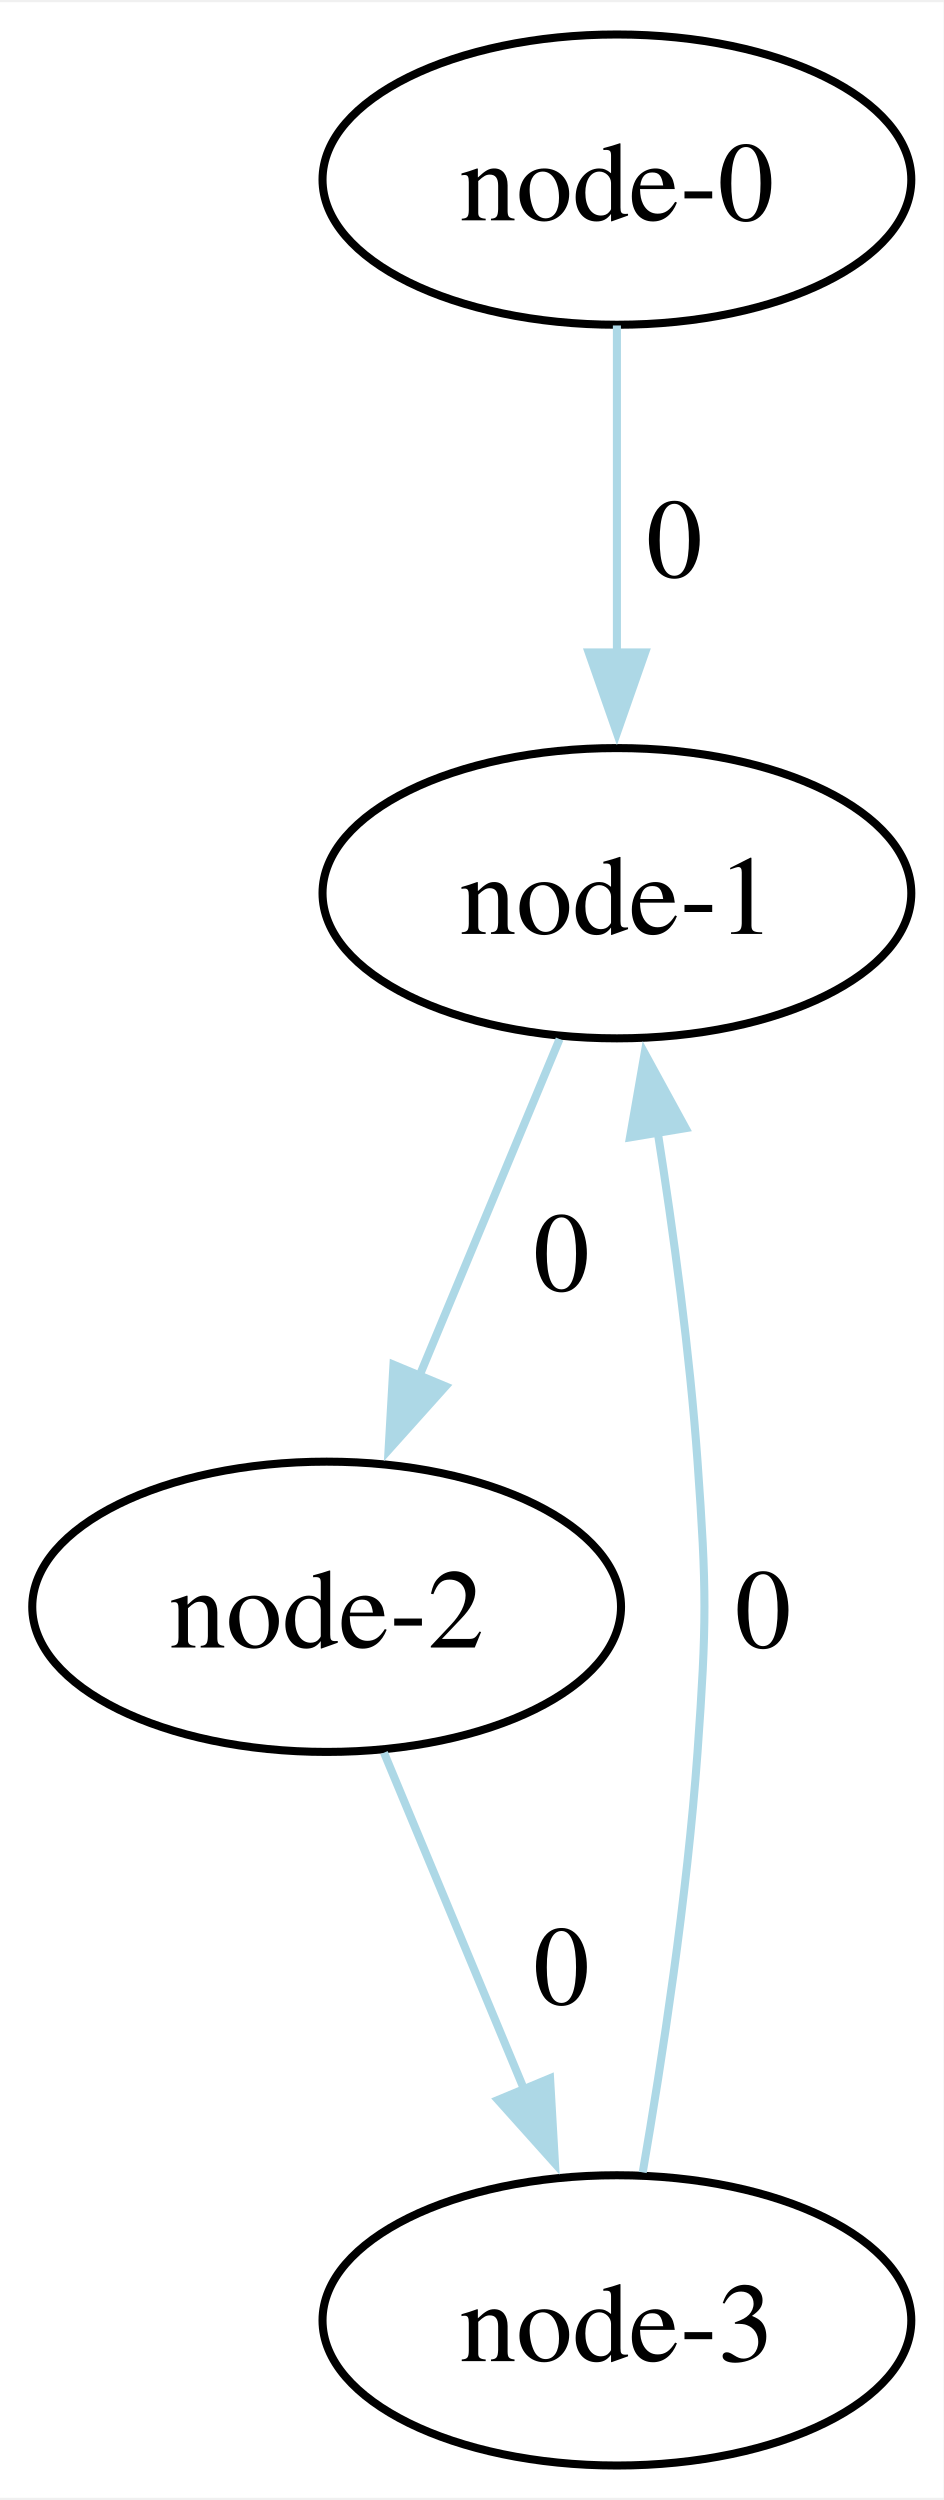
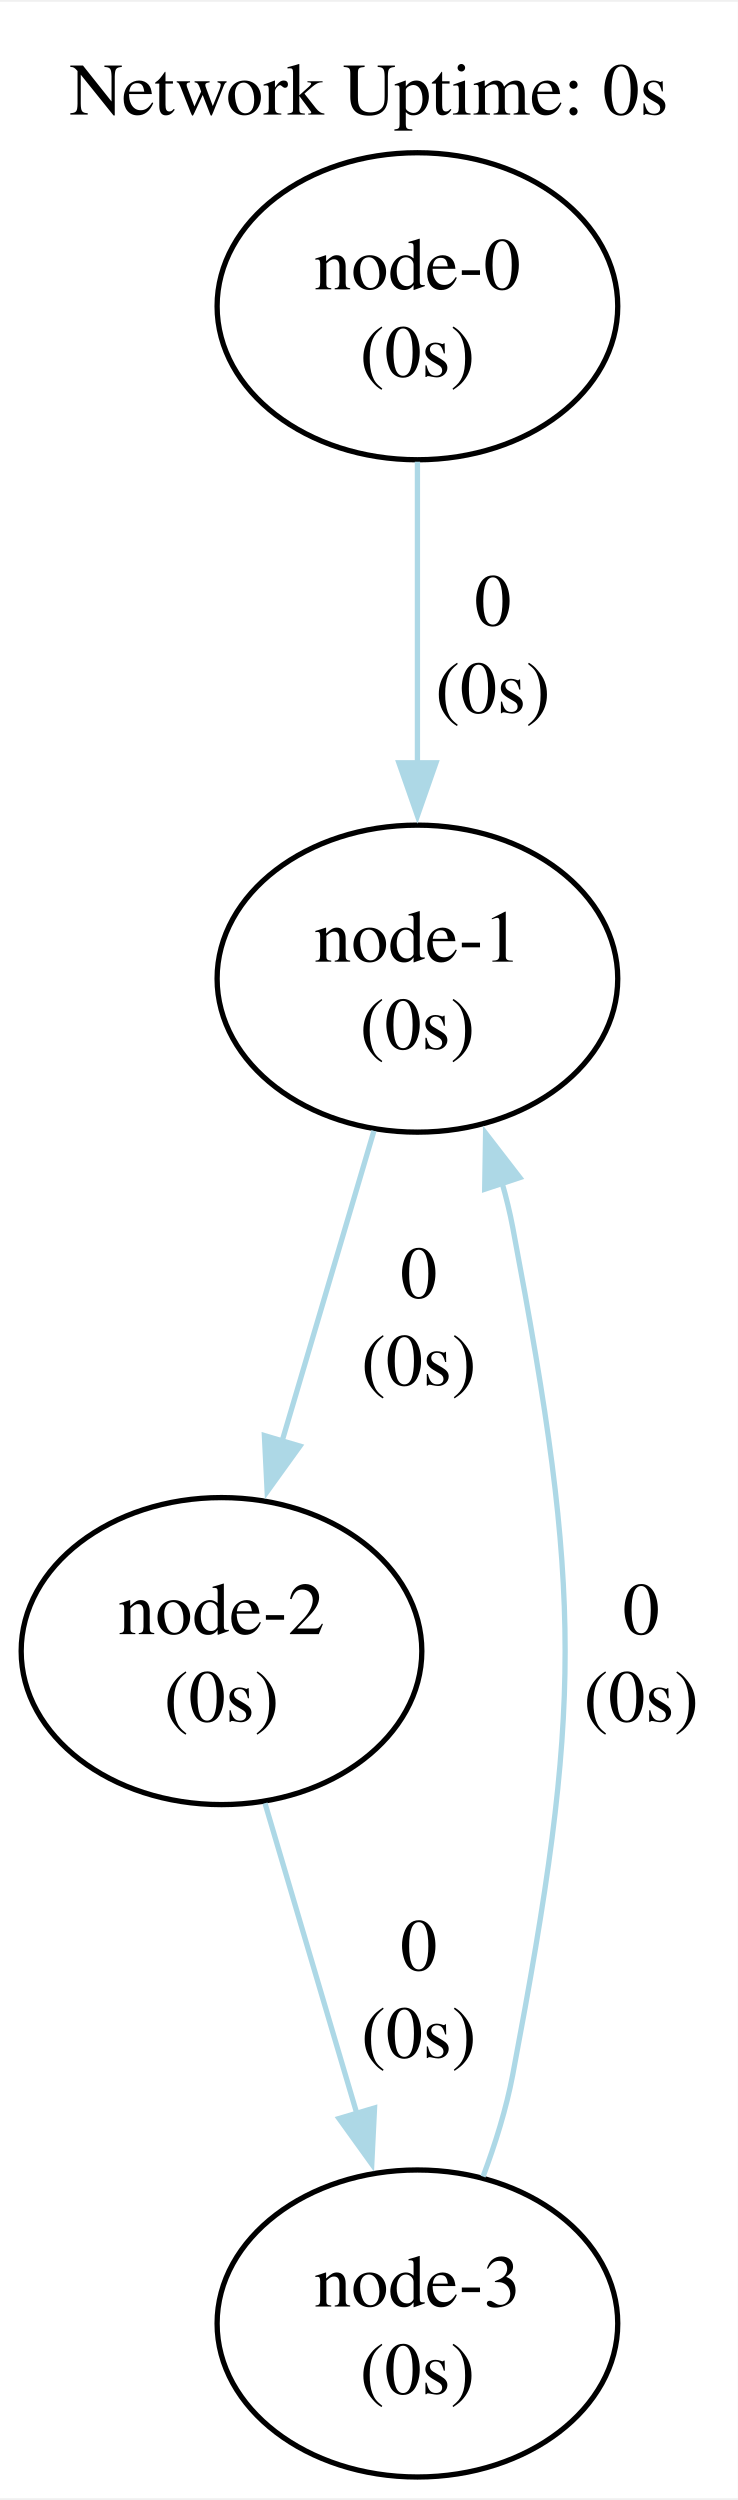
- <svg xmlns="http://www.w3.org/2000/svg" width="117pt" height="310pt" viewBox="0.00 0.00 117.02 309.50">
-   <g id="graph0" class="graph" transform="scale(1 1) rotate(0) translate(4 305.5)">
-     <polygon fill="white" stroke="none" points="-4,4 -4,-305.5 113.02,-305.5 113.02,4 -4,4" />
+ <svg xmlns="http://www.w3.org/2000/svg" width="139pt" height="471pt" viewBox="0.00 0.00 139.33 471.43">
+   <g id="graph0" class="graph" transform="scale(1 1) rotate(0) translate(4 467.43)">
+     <polygon fill="white" stroke="none" points="-4,4 -4,-467.43 135.33,-467.43 135.33,4 -4,4" />
+     <text text-anchor="middle" x="65.67" y="-446.13" font-family="Times,serif" font-size="14.00">Network Uptime: 0s</text>
    <g id="node1" class="node">
-       <ellipse fill="none" stroke="black" cx="72.51" cy="-283.5" rx="36.51" ry="18" />
-       <text text-anchor="middle" x="72.51" y="-278.45" font-family="Times,serif" font-size="14.00">node-0</text>
+       <ellipse fill="none" stroke="black" cx="74.83" cy="-409.94" rx="37.83" ry="28.99" />
+       <text text-anchor="middle" x="74.83" y="-413.14" font-family="Times,serif" font-size="14.00">node-0</text>
+       <text text-anchor="middle" x="74.83" y="-396.64" font-family="Times,serif" font-size="14.00">(0s)</text>
    </g>
    <g id="node2" class="node">
-       <ellipse fill="none" stroke="black" cx="72.51" cy="-195" rx="36.51" ry="18" />
-       <text text-anchor="middle" x="72.51" y="-189.95" font-family="Times,serif" font-size="14.00">node-1</text>
+       <ellipse fill="none" stroke="black" cx="74.83" cy="-282.96" rx="37.83" ry="28.99" />
+       <text text-anchor="middle" x="74.83" y="-286.16" font-family="Times,serif" font-size="14.00">node-1</text>
+       <text text-anchor="middle" x="74.83" y="-269.66" font-family="Times,serif" font-size="14.00">(0s)</text>
+     </g>
+     <g id="edge3" class="edge">
+       <path fill="none" stroke="lightblue" d="M74.83,-380.58C74.83,-363.72 74.83,-342.08 74.83,-323.56" />
+       <polygon fill="lightblue" stroke="lightblue" points="78.33,-323.72 74.83,-313.72 71.33,-323.72 78.33,-323.72" />
+       <text text-anchor="middle" x="89.08" y="-349.65" font-family="Times,serif" font-size="14.00">0</text>
+       <text text-anchor="middle" x="89.08" y="-333.15" font-family="Times,serif" font-size="14.00">  (0s)</text>
+     </g>
+     <g id="node3" class="node">
+       <ellipse fill="none" stroke="black" cx="37.83" cy="-155.97" rx="37.83" ry="28.99" />
+       <text text-anchor="middle" x="37.83" y="-159.17" font-family="Times,serif" font-size="14.00">node-2</text>
+       <text text-anchor="middle" x="37.83" y="-142.67" font-family="Times,serif" font-size="14.00">(0s)</text>
+     </g>
+     <g id="edge4" class="edge">
+       <path fill="none" stroke="lightblue" d="M66.62,-254.22C61.52,-236.99 54.88,-214.58 49.27,-195.62" />
+       <polygon fill="lightblue" stroke="lightblue" points="52.64,-194.68 46.45,-186.09 45.93,-196.67 52.64,-194.68" />
+       <text text-anchor="middle" x="75.08" y="-222.67" font-family="Times,serif" font-size="14.00">0</text>
+       <text text-anchor="middle" x="75.08" y="-206.17" font-family="Times,serif" font-size="14.00">  (0s)</text>
+     </g>
+     <g id="node4" class="node">
+       <ellipse fill="none" stroke="black" cx="74.83" cy="-28.99" rx="37.83" ry="28.99" />
+       <text text-anchor="middle" x="74.83" y="-32.19" font-family="Times,serif" font-size="14.00">node-3</text>
+       <text text-anchor="middle" x="74.83" y="-15.69" font-family="Times,serif" font-size="14.00">(0s)</text>
    </g>
    <g id="edge1" class="edge">
-       <path fill="none" stroke="lightblue" d="M72.51,-265.41C72.51,-253.76 72.51,-238.05 72.51,-224.52" />
-       <polygon fill="lightblue" stroke="lightblue" points="76.01,-224.86 72.51,-214.86 69.01,-224.86 76.01,-224.86" />
-       <text text-anchor="middle" x="79.63" y="-234.2" font-family="Times,serif" font-size="14.00">  0</text>
-     </g>
-     <g id="node3" class="node">
-       <ellipse fill="none" stroke="black" cx="36.51" cy="-106.5" rx="36.51" ry="18" />
-       <text text-anchor="middle" x="36.51" y="-101.45" font-family="Times,serif" font-size="14.00">node-2</text>
+       <path fill="none" stroke="lightblue" d="M46.04,-127.24C51.14,-110 57.78,-87.6 63.39,-68.64" />
+       <polygon fill="lightblue" stroke="lightblue" points="66.73,-69.69 66.21,-59.1 60.02,-67.7 66.73,-69.69" />
+       <text text-anchor="middle" x="75.08" y="-95.68" font-family="Times,serif" font-size="14.00">0</text>
+       <text text-anchor="middle" x="75.08" y="-79.18" font-family="Times,serif" font-size="14.00">  (0s)</text>
    </g>
    <g id="edge2" class="edge">
-       <path fill="none" stroke="lightblue" d="M65.4,-176.91C60.42,-164.94 53.66,-148.7 47.93,-134.93" />
-       <polygon fill="lightblue" stroke="lightblue" points="51.26,-133.84 44.19,-125.95 44.8,-136.53 51.26,-133.84" />
-       <text text-anchor="middle" x="65.63" y="-145.7" font-family="Times,serif" font-size="14.00">  0</text>
-     </g>
-     <g id="node4" class="node">
-       <ellipse fill="none" stroke="black" cx="72.51" cy="-18" rx="36.51" ry="18" />
-       <text text-anchor="middle" x="72.51" y="-12.95" font-family="Times,serif" font-size="14.00">node-3</text>
-     </g>
-     <g id="edge3" class="edge">
-       <path fill="none" stroke="lightblue" d="M43.62,-88.41C48.6,-76.44 55.36,-60.2 61.09,-46.43" />
-       <polygon fill="lightblue" stroke="lightblue" points="64.22,-48.03 64.83,-37.45 57.76,-45.34 64.22,-48.03" />
-       <text text-anchor="middle" x="65.63" y="-57.2" font-family="Times,serif" font-size="14.00">  0</text>
-     </g>
-     <g id="edge4" class="edge">
-       <path fill="none" stroke="lightblue" d="M75.71,-36.35C78.12,-50.36 81.23,-70.63 82.51,-88.5 83.65,-104.46 83.65,-108.54 82.51,-124.5 81.54,-138.05 79.52,-152.96 77.55,-165.49" />
-       <polygon fill="lightblue" stroke="lightblue" points="74.13,-164.72 75.95,-175.16 81.03,-165.86 74.13,-164.72" />
-       <text text-anchor="middle" x="90.63" y="-101.45" font-family="Times,serif" font-size="14.00">  0</text>
+       <path fill="none" stroke="lightblue" d="M87.22,-56.73C89.54,-62.92 91.62,-69.58 92.83,-75.98 106.02,-145.85 106.02,-166.1 92.83,-235.97 92.3,-238.77 91.61,-241.62 90.8,-244.45" />
+       <polygon fill="lightblue" stroke="lightblue" points="87.53,-243.19 87.7,-253.78 94.17,-245.39 87.53,-243.19" />
+       <text text-anchor="middle" x="117.08" y="-159.17" font-family="Times,serif" font-size="14.00">0</text>
+       <text text-anchor="middle" x="117.08" y="-142.67" font-family="Times,serif" font-size="14.00">  (0s)</text>
    </g>
  </g>
</svg>
